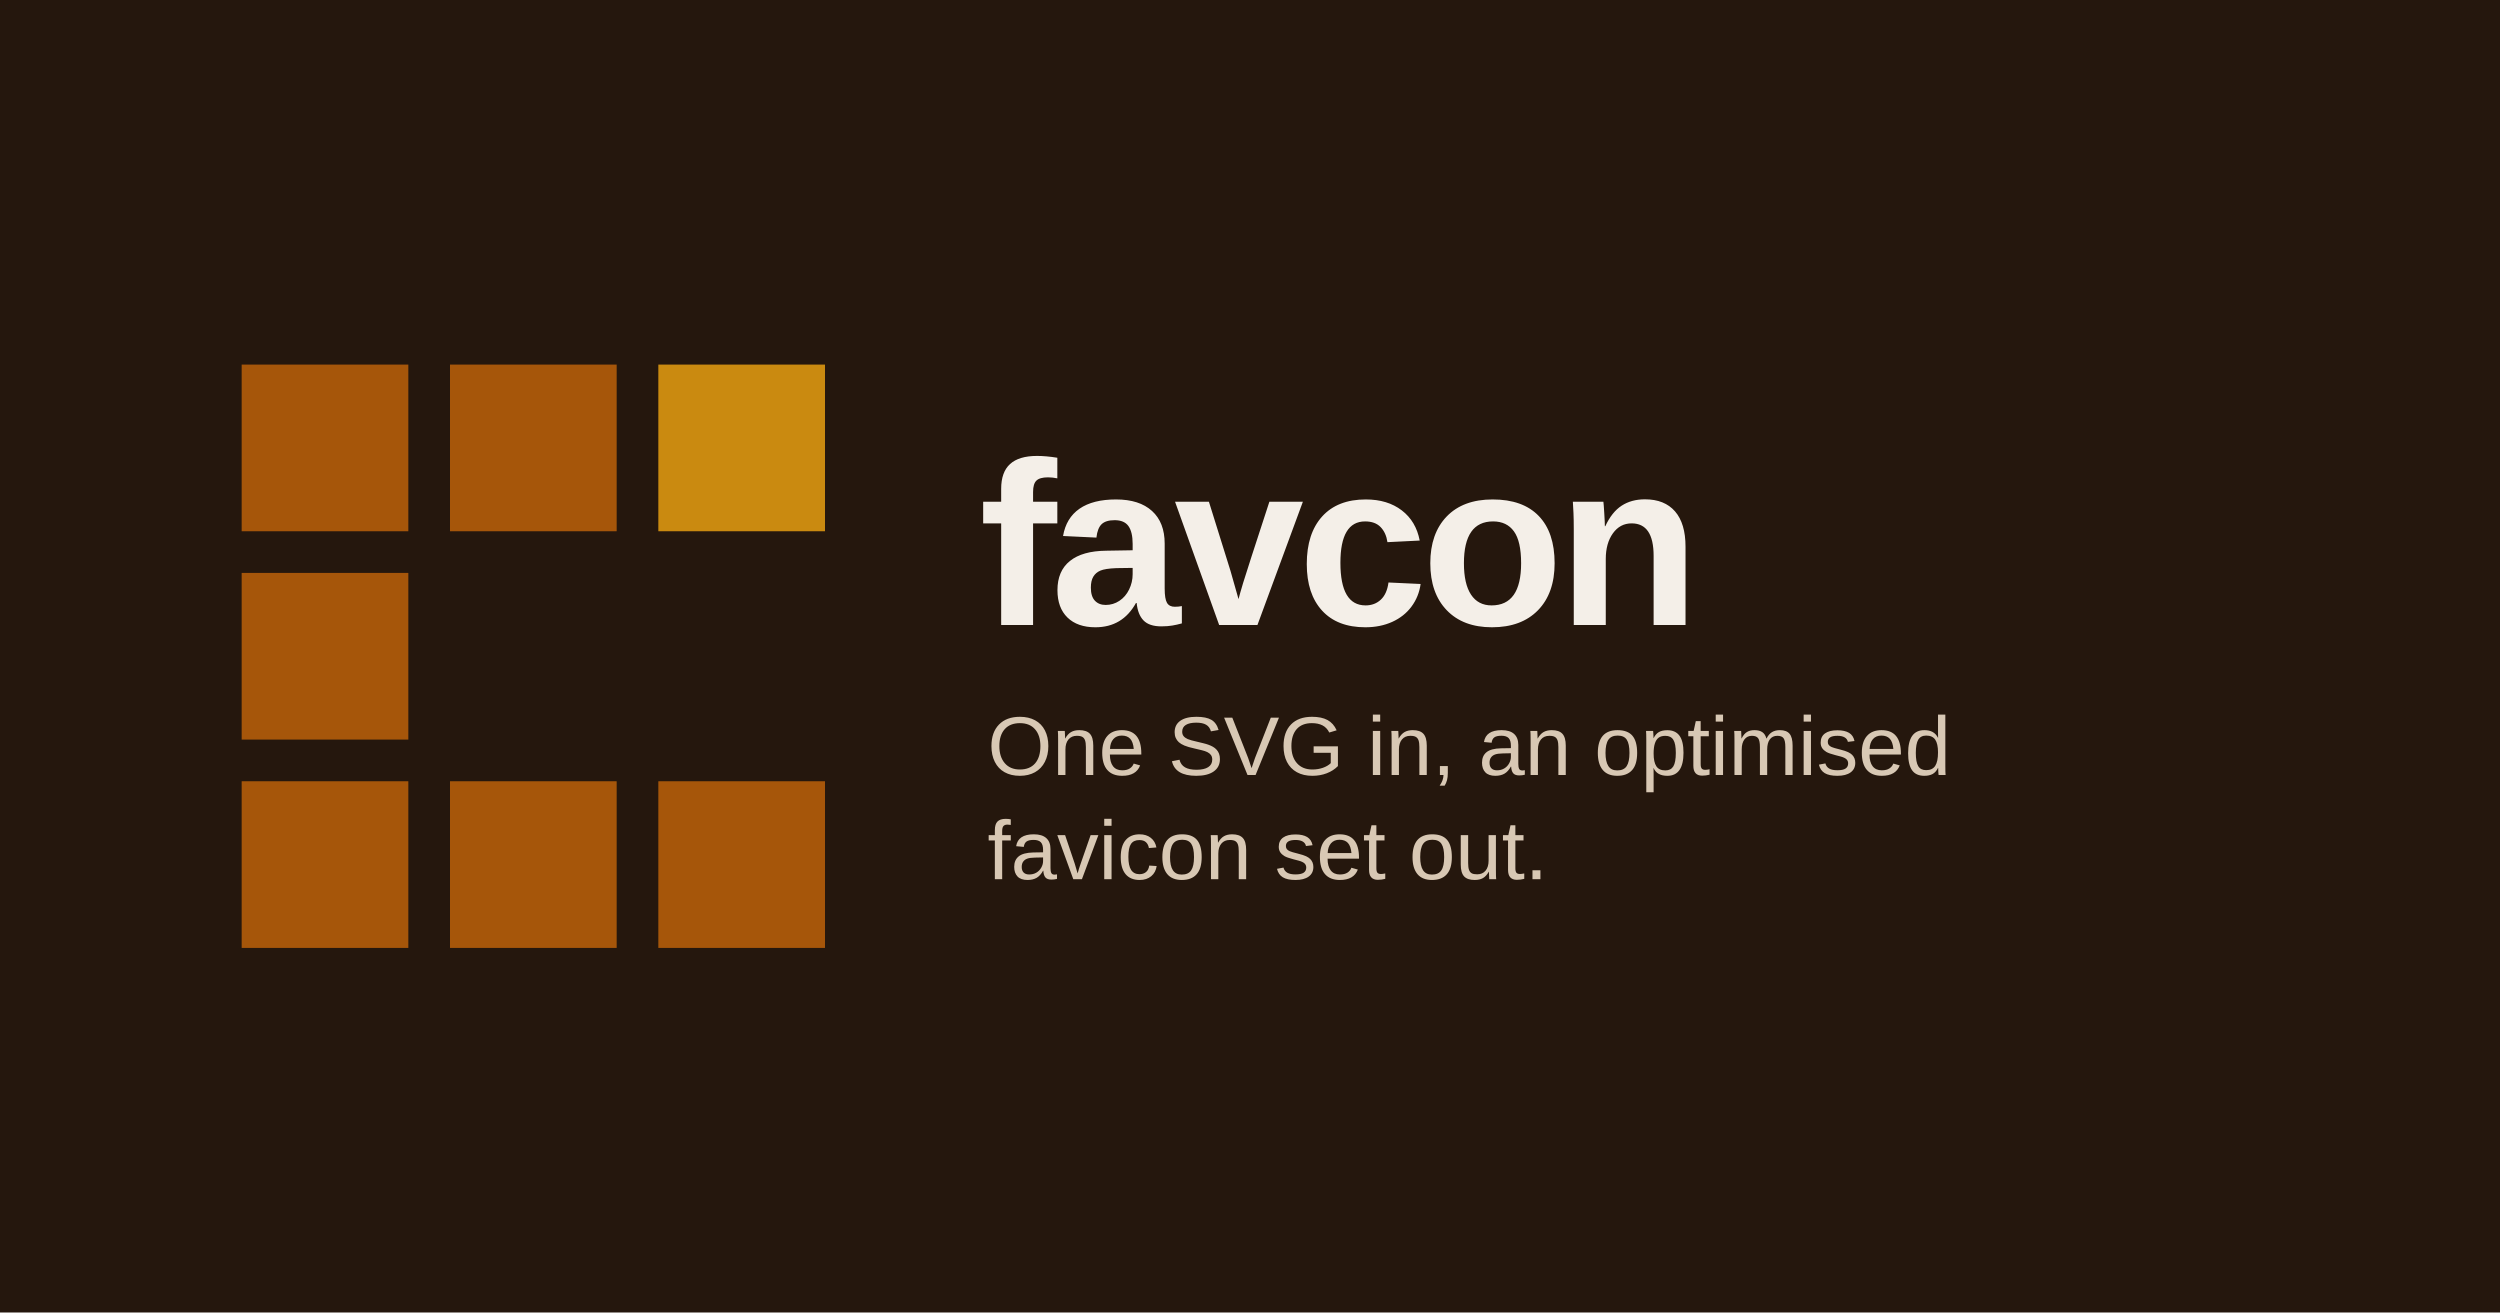
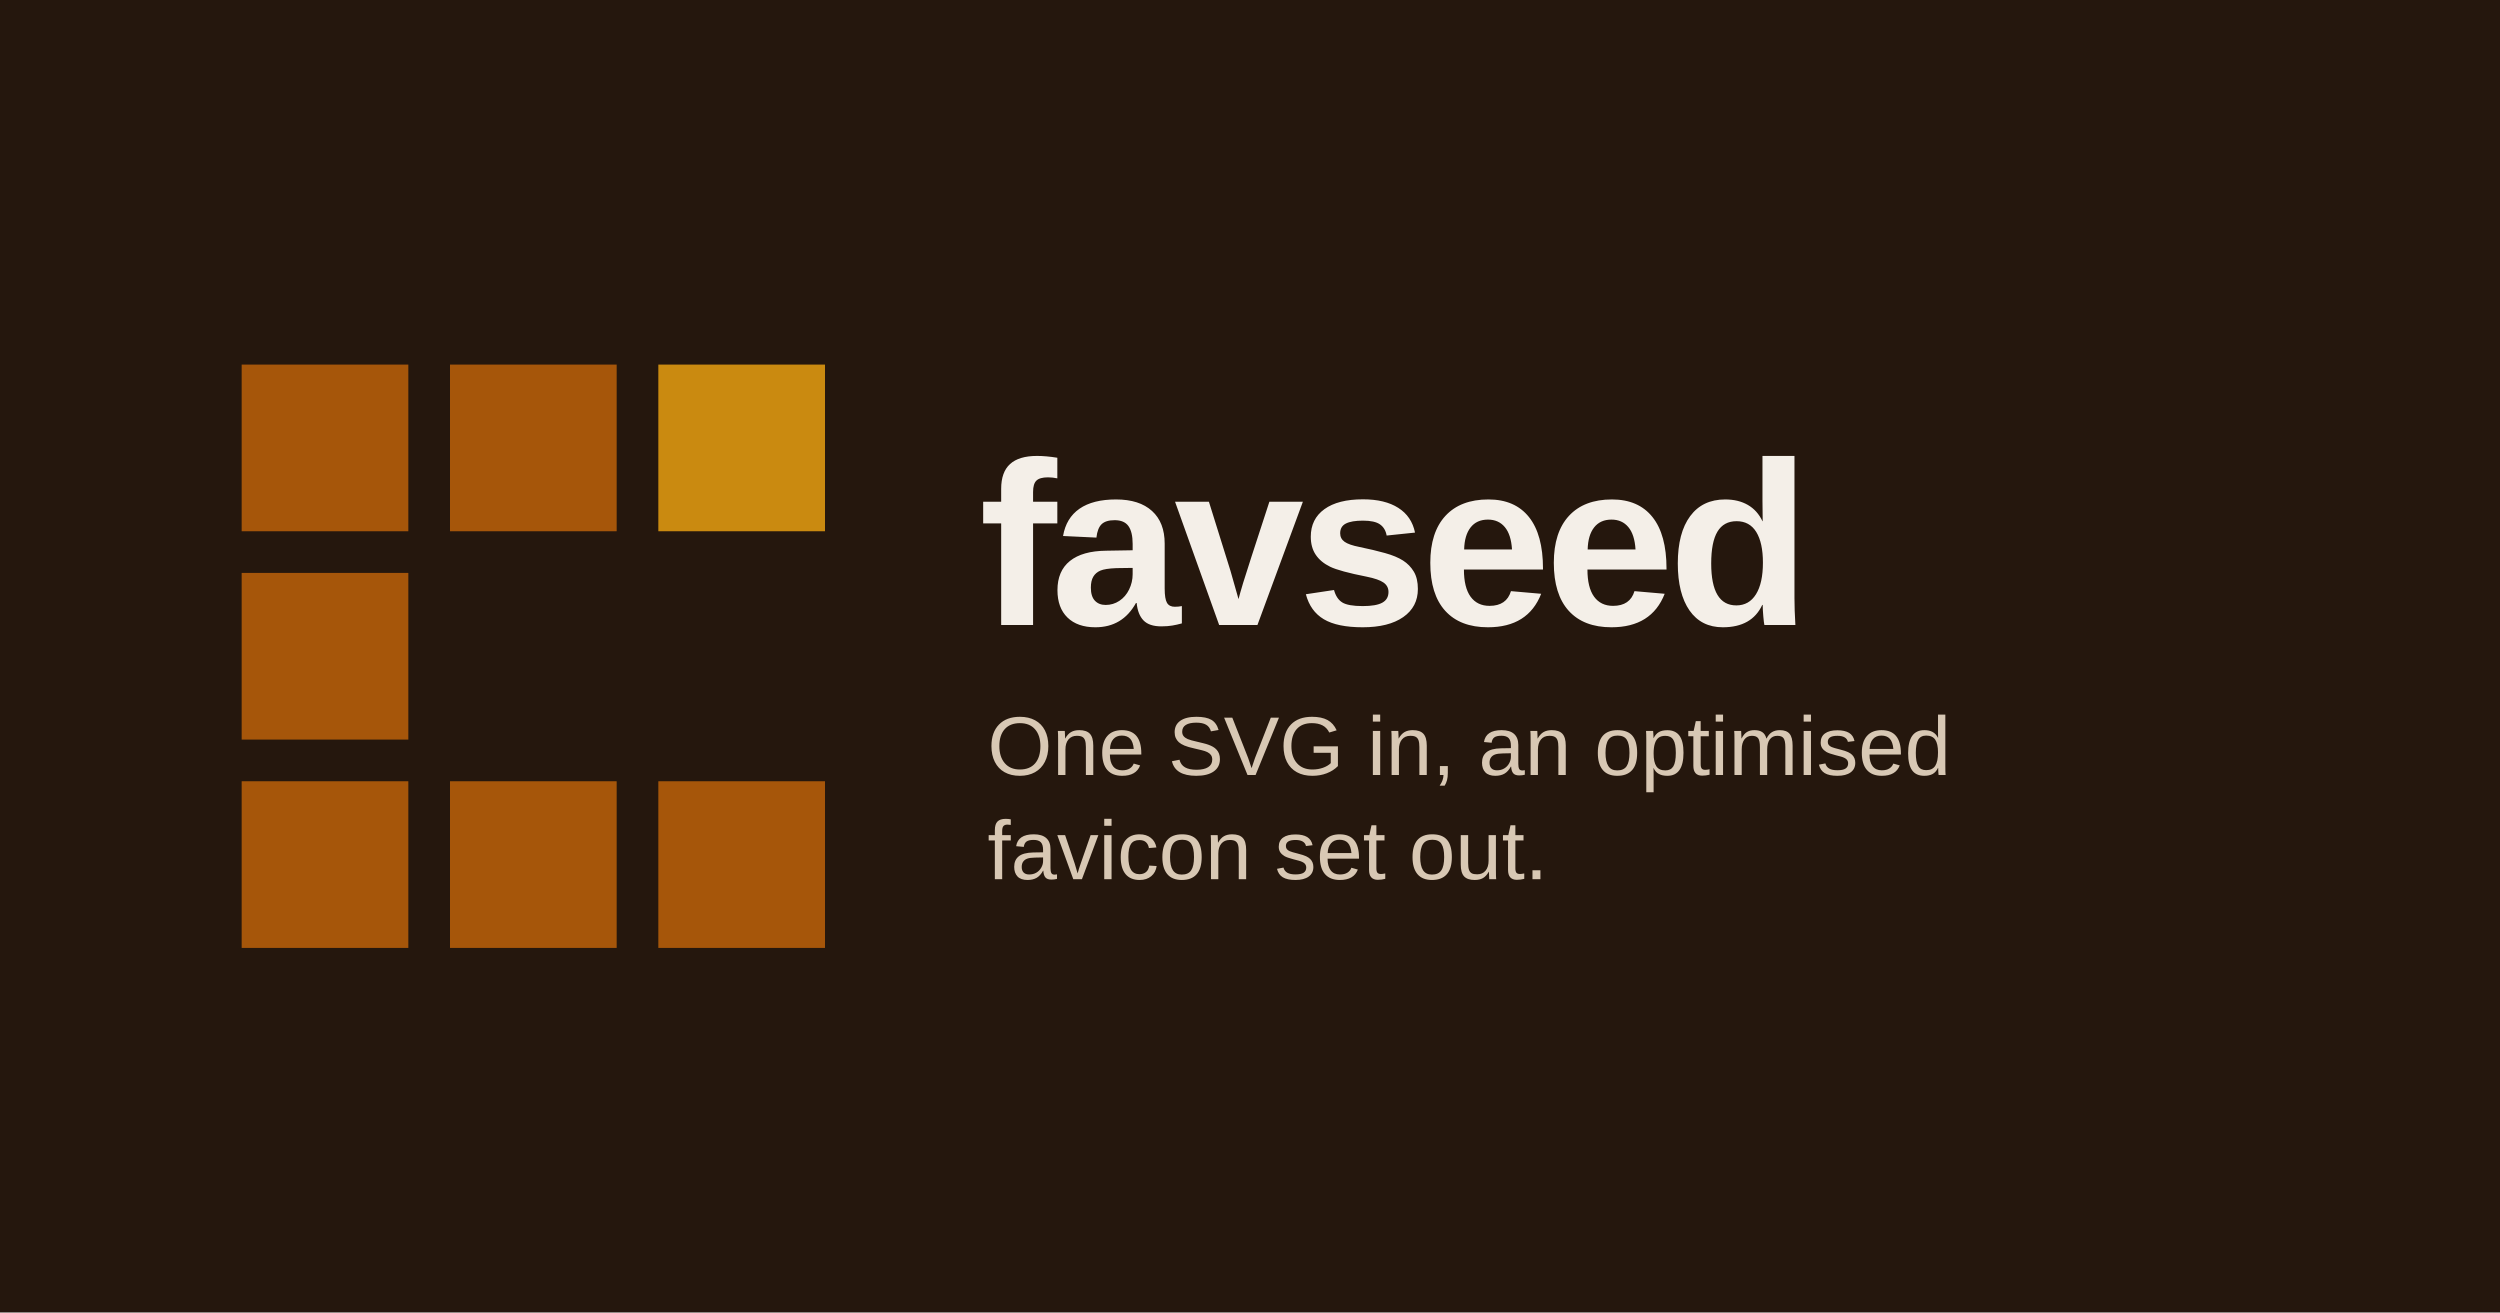
<svg xmlns="http://www.w3.org/2000/svg" width="1200" height="630" viewBox="0 0 1200 630">
  <rect width="1200" height="630" fill="#25170d" />
  <g transform="translate(96 155) scale(0.625)">
    <path fill="#a6560a" d="M32 32h128v128H32zm160 0h128v128H192zM32 192h128v128H32zm0 160h128v128H32zm160 0h128v128H192zm160 0h128v128H352z" />
    <path fill="#ca8a10" d="M352 32h128v128H352z" />
  </g>
  <g font-family="Liberation Sans, DejaVu Sans, sans-serif" fill="#f4efe8">
-     <text x="470" y="300" font-size="112" font-weight="700" letter-spacing="-3">favcon</text>
+     <text x="470" y="300" font-size="112" font-weight="700" letter-spacing="-3">favseed</text>
    <text x="474" y="372" font-size="40" fill="#d8c8b4">One SVG in, an optimised</text>
    <text x="474" y="422" font-size="40" fill="#d8c8b4">favicon set out.</text>
  </g>
</svg>
